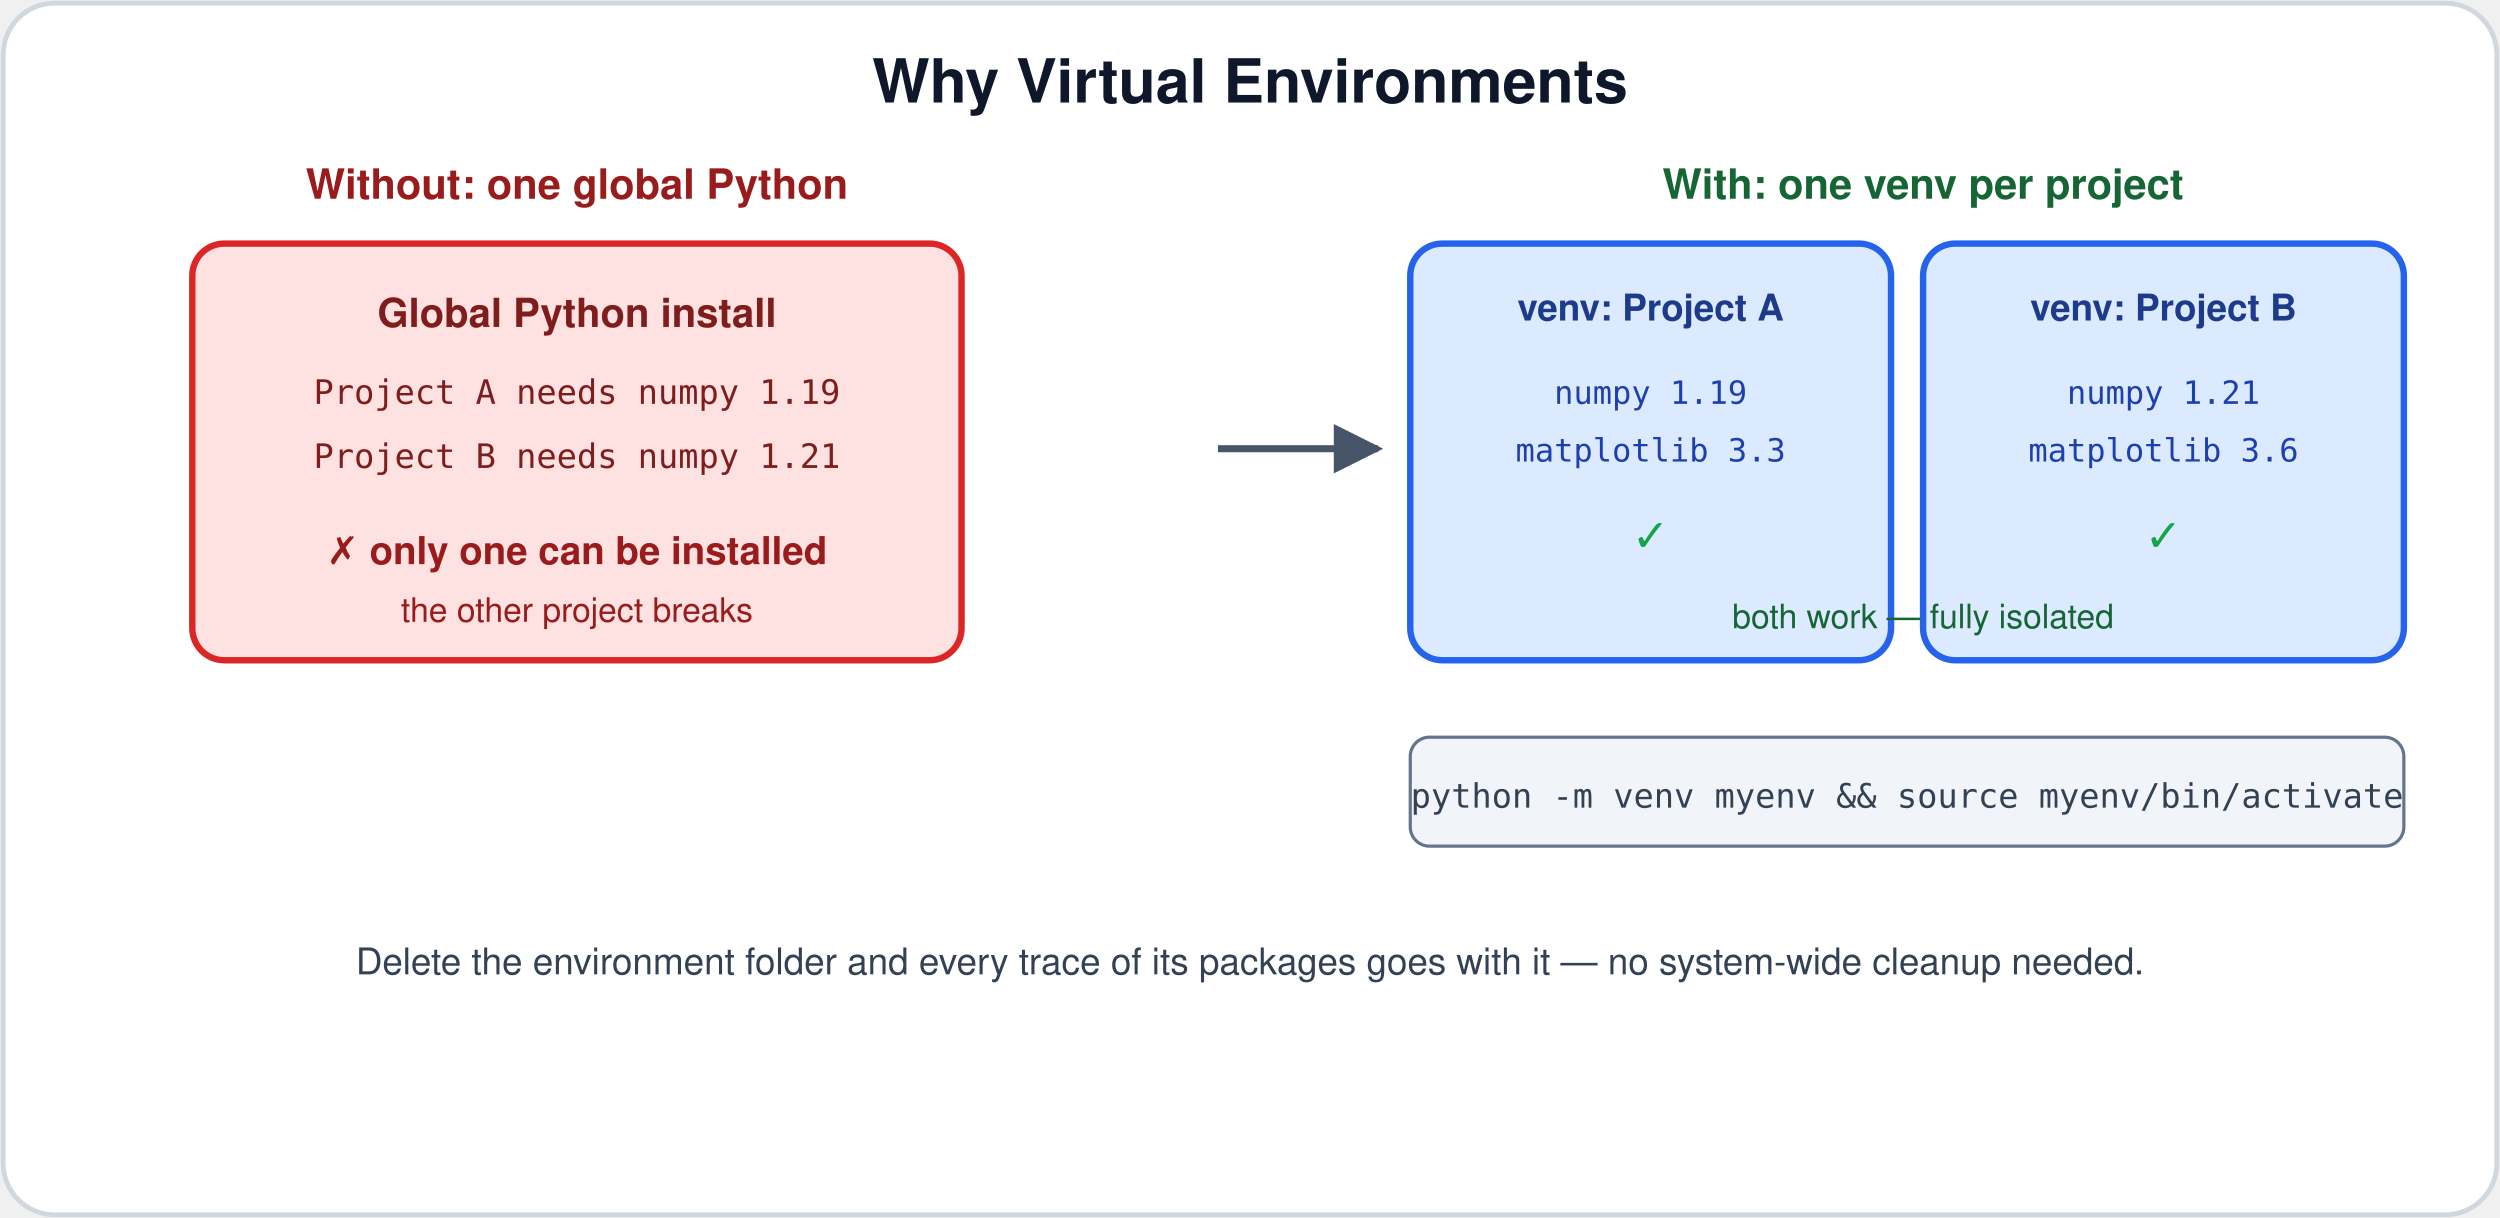
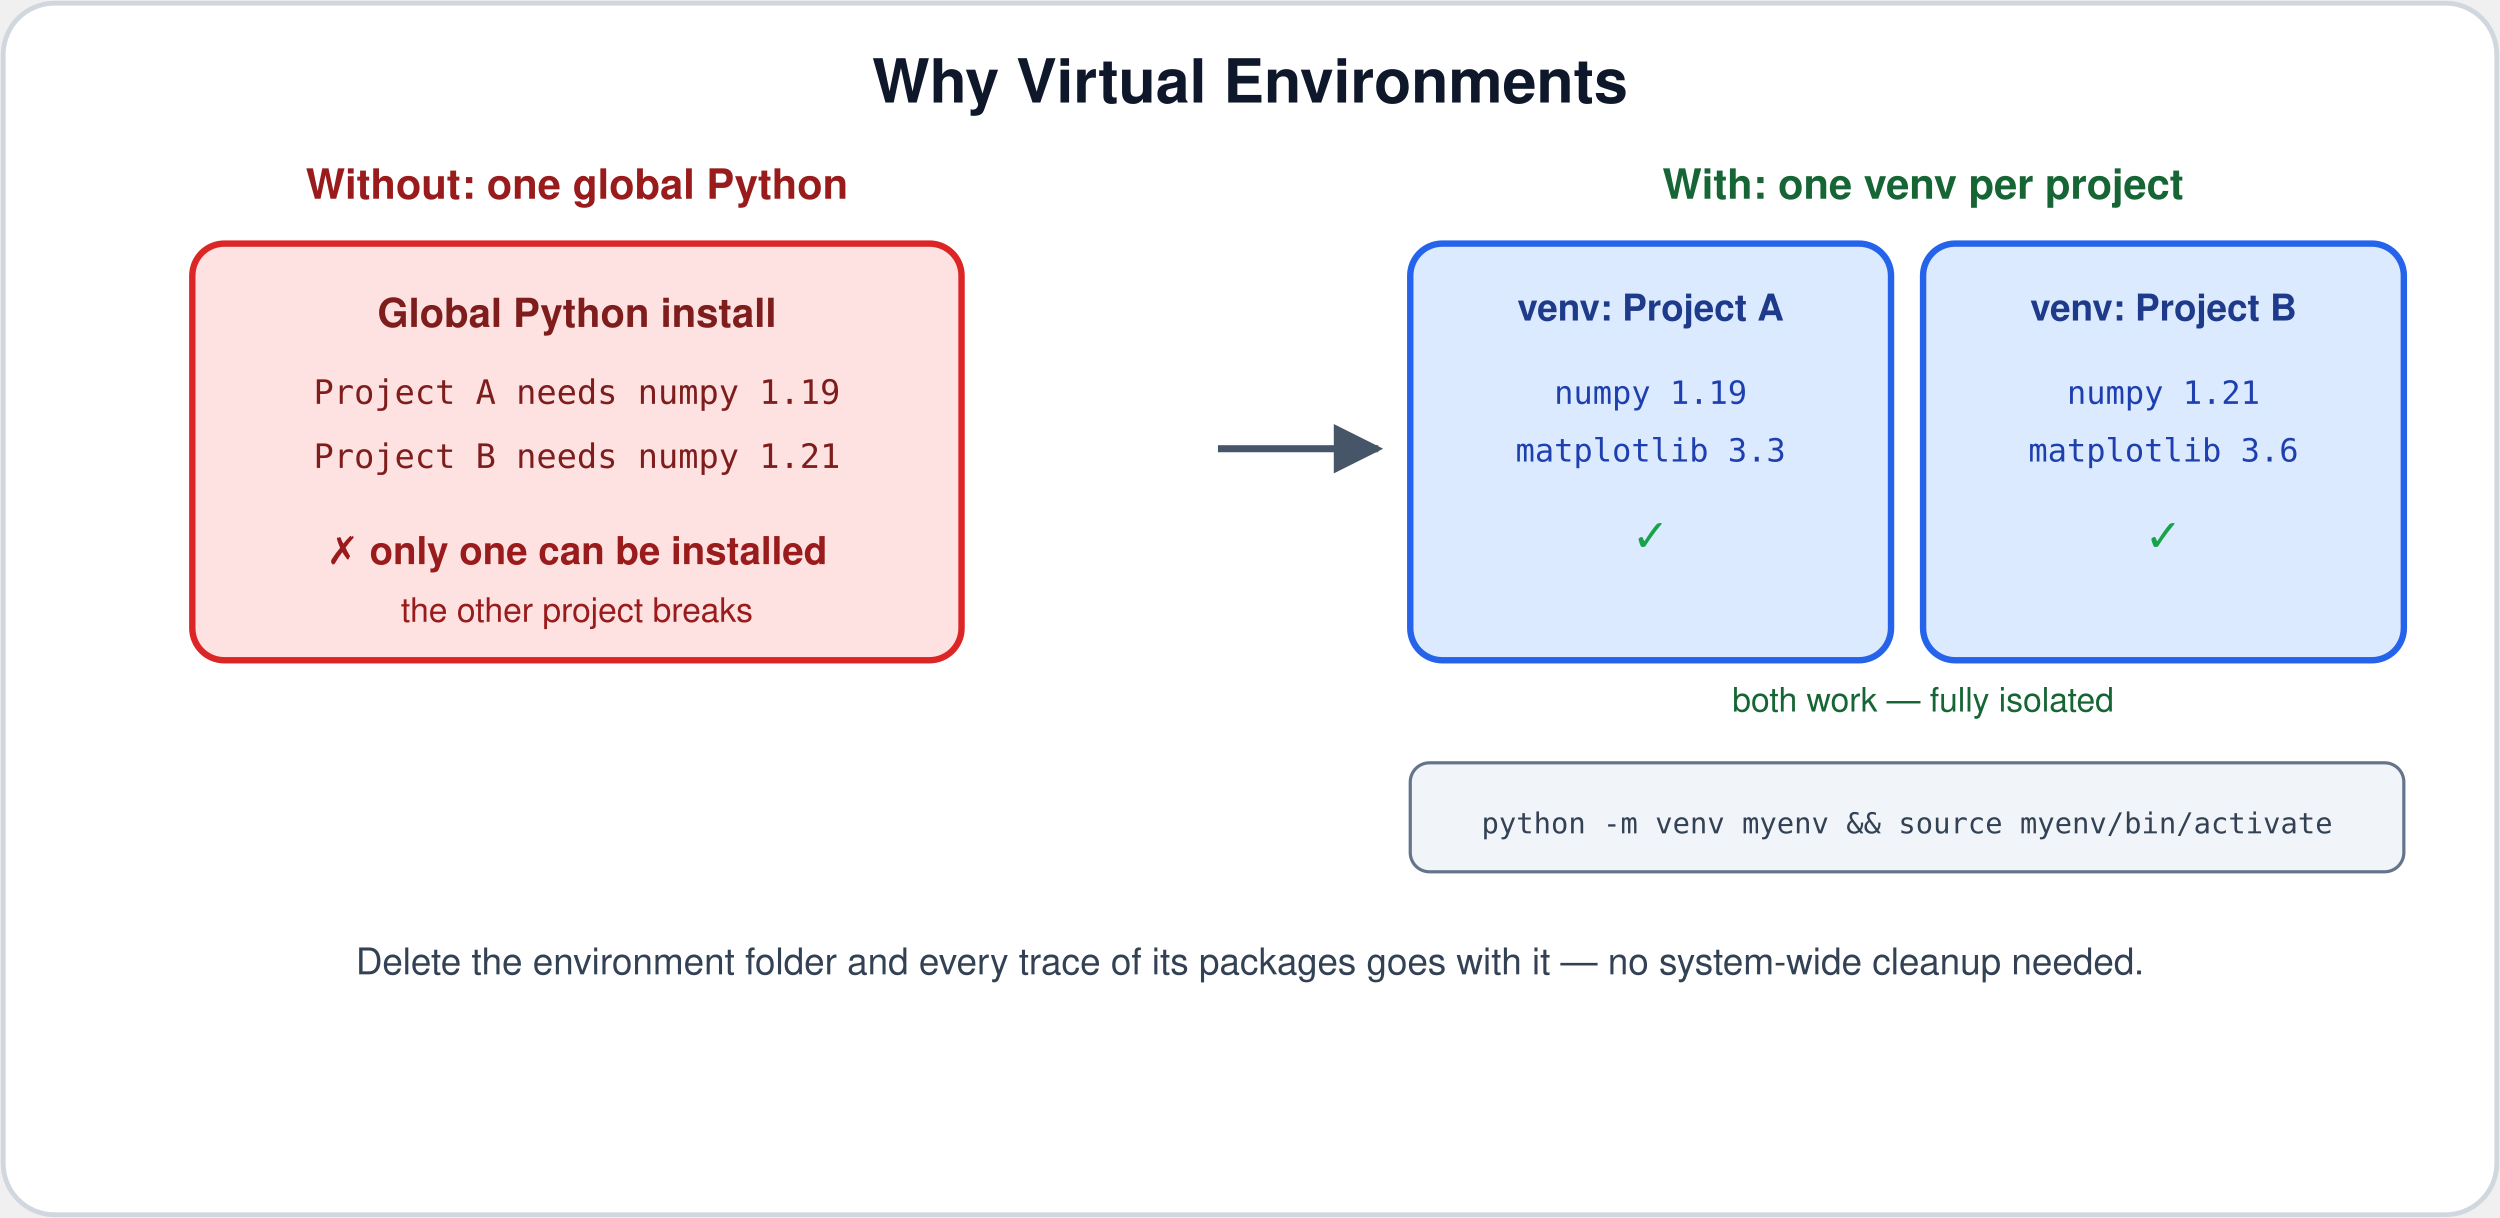
<svg xmlns="http://www.w3.org/2000/svg" viewBox="0 0 780 380" role="img" aria-label="Before and after comparison: installing packages globally causes a version conflict between two projects, while giving each project its own virtual environment lets them use different, incompatible package versions safely.">
  <defs>
    <marker id="veiArrow" viewBox="0 0 10 10" refX="9" refY="5" markerWidth="7" markerHeight="7" orient="auto-start-reverse">
      <path d="M0,0 L10,5 L0,10 z" fill="#475569" />
    </marker>
  </defs>
  <rect x="1" y="1" width="778" height="378" rx="16" fill="#ffffff" stroke="#d0d7de" stroke-width="1.5" />
  <text x="390" y="32" text-anchor="middle" font-family="Helvetica, Arial, sans-serif" font-size="19" font-weight="700" fill="#0f172a">Why Virtual Environments</text>
  <text x="180" y="62" text-anchor="middle" font-family="Helvetica, Arial, sans-serif" font-size="13" font-weight="700" fill="#991b1b">Without: one global Python</text>
  <rect x="60" y="76" width="240" height="130" rx="10" fill="#fee2e2" stroke="#dc2626" stroke-width="2" />
  <text x="180" y="102" text-anchor="middle" font-family="Helvetica, Arial, sans-serif" font-size="12.5" font-weight="700" fill="#7f1d1d">Global Python install</text>
  <text x="180" y="126" text-anchor="middle" font-family="SFMono-Regular, Consolas, monospace" font-size="10.5" fill="#7f1d1d">Project A needs numpy 1.19</text>
  <text x="180" y="146" text-anchor="middle" font-family="SFMono-Regular, Consolas, monospace" font-size="10.5" fill="#7f1d1d">Project B needs numpy 1.21</text>
  <text x="180" y="176" text-anchor="middle" font-family="Helvetica, Arial, sans-serif" font-size="12" font-weight="700" fill="#991b1b">✗ only one can be installed</text>
  <text x="180" y="194" text-anchor="middle" font-family="Helvetica, Arial, sans-serif" font-size="10.5" fill="#991b1b">the other project breaks</text>
  <line x1="380" y1="140" x2="430" y2="140" stroke="#475569" stroke-width="2.2" marker-end="url(#veiArrow)" />
  <text x="600" y="62" text-anchor="middle" font-family="Helvetica, Arial, sans-serif" font-size="13" font-weight="700" fill="#166534">With: one venv per project</text>
  <rect x="440" y="76" width="150" height="130" rx="10" fill="#dbeafe" stroke="#2563eb" stroke-width="2" />
  <text x="515" y="100" text-anchor="middle" font-family="Helvetica, Arial, sans-serif" font-size="11.5" font-weight="700" fill="#1e3a8a">venv: Project A</text>
  <text x="515" y="126" text-anchor="middle" font-family="SFMono-Regular, Consolas, monospace" font-size="10" fill="#1e40af">numpy 1.19</text>
  <text x="515" y="144" text-anchor="middle" font-family="SFMono-Regular, Consolas, monospace" font-size="10" fill="#1e40af">matplotlib 3.3</text>
  <text x="515" y="172" text-anchor="middle" font-family="Helvetica, Arial, sans-serif" font-size="14" fill="#16a34a">✓</text>
  <rect x="600" y="76" width="150" height="130" rx="10" fill="#dbeafe" stroke="#2563eb" stroke-width="2" />
  <text x="675" y="100" text-anchor="middle" font-family="Helvetica, Arial, sans-serif" font-size="11.5" font-weight="700" fill="#1e3a8a">venv: Project B</text>
  <text x="675" y="126" text-anchor="middle" font-family="SFMono-Regular, Consolas, monospace" font-size="10" fill="#1e40af">numpy 1.21</text>
  <text x="675" y="144" text-anchor="middle" font-family="SFMono-Regular, Consolas, monospace" font-size="10" fill="#1e40af">matplotlib 3.6</text>
  <text x="675" y="172" text-anchor="middle" font-family="Helvetica, Arial, sans-serif" font-size="14" fill="#16a34a">✓</text>
-   <text x="600" y="196" text-anchor="middle" font-family="Helvetica, Arial, sans-serif" font-size="10.5" fill="#166534">both work — fully isolated</text>
-   <rect x="440" y="230" width="310" height="34" rx="6" fill="#f1f5f9" stroke="#64748b" stroke-width="1" />
-   <text x="595" y="252" text-anchor="middle" font-family="SFMono-Regular, Consolas, monospace" font-size="10.5" fill="#334155">python -m venv myenv &amp;&amp; source myenv/bin/activate</text>
+   <text x="600" y="222" text-anchor="middle" font-family="Helvetica, Arial, sans-serif" font-size="10.5" fill="#166534">both work — fully isolated</text>
+   <rect x="440" y="238" width="310" height="34" rx="6" fill="#f1f5f9" stroke="#64748b" stroke-width="1" />
+   <text x="595" y="260" text-anchor="middle" font-family="SFMono-Regular, Consolas, monospace" font-size="9" fill="#334155">python -m venv myenv &amp;&amp; source myenv/bin/activate</text>
  <text x="390" y="304" text-anchor="middle" font-family="Helvetica, Arial, sans-serif" font-size="11.5" fill="#334155">Delete the environment folder and every trace of its packages goes with it — no system-wide cleanup needed.</text>
</svg>
